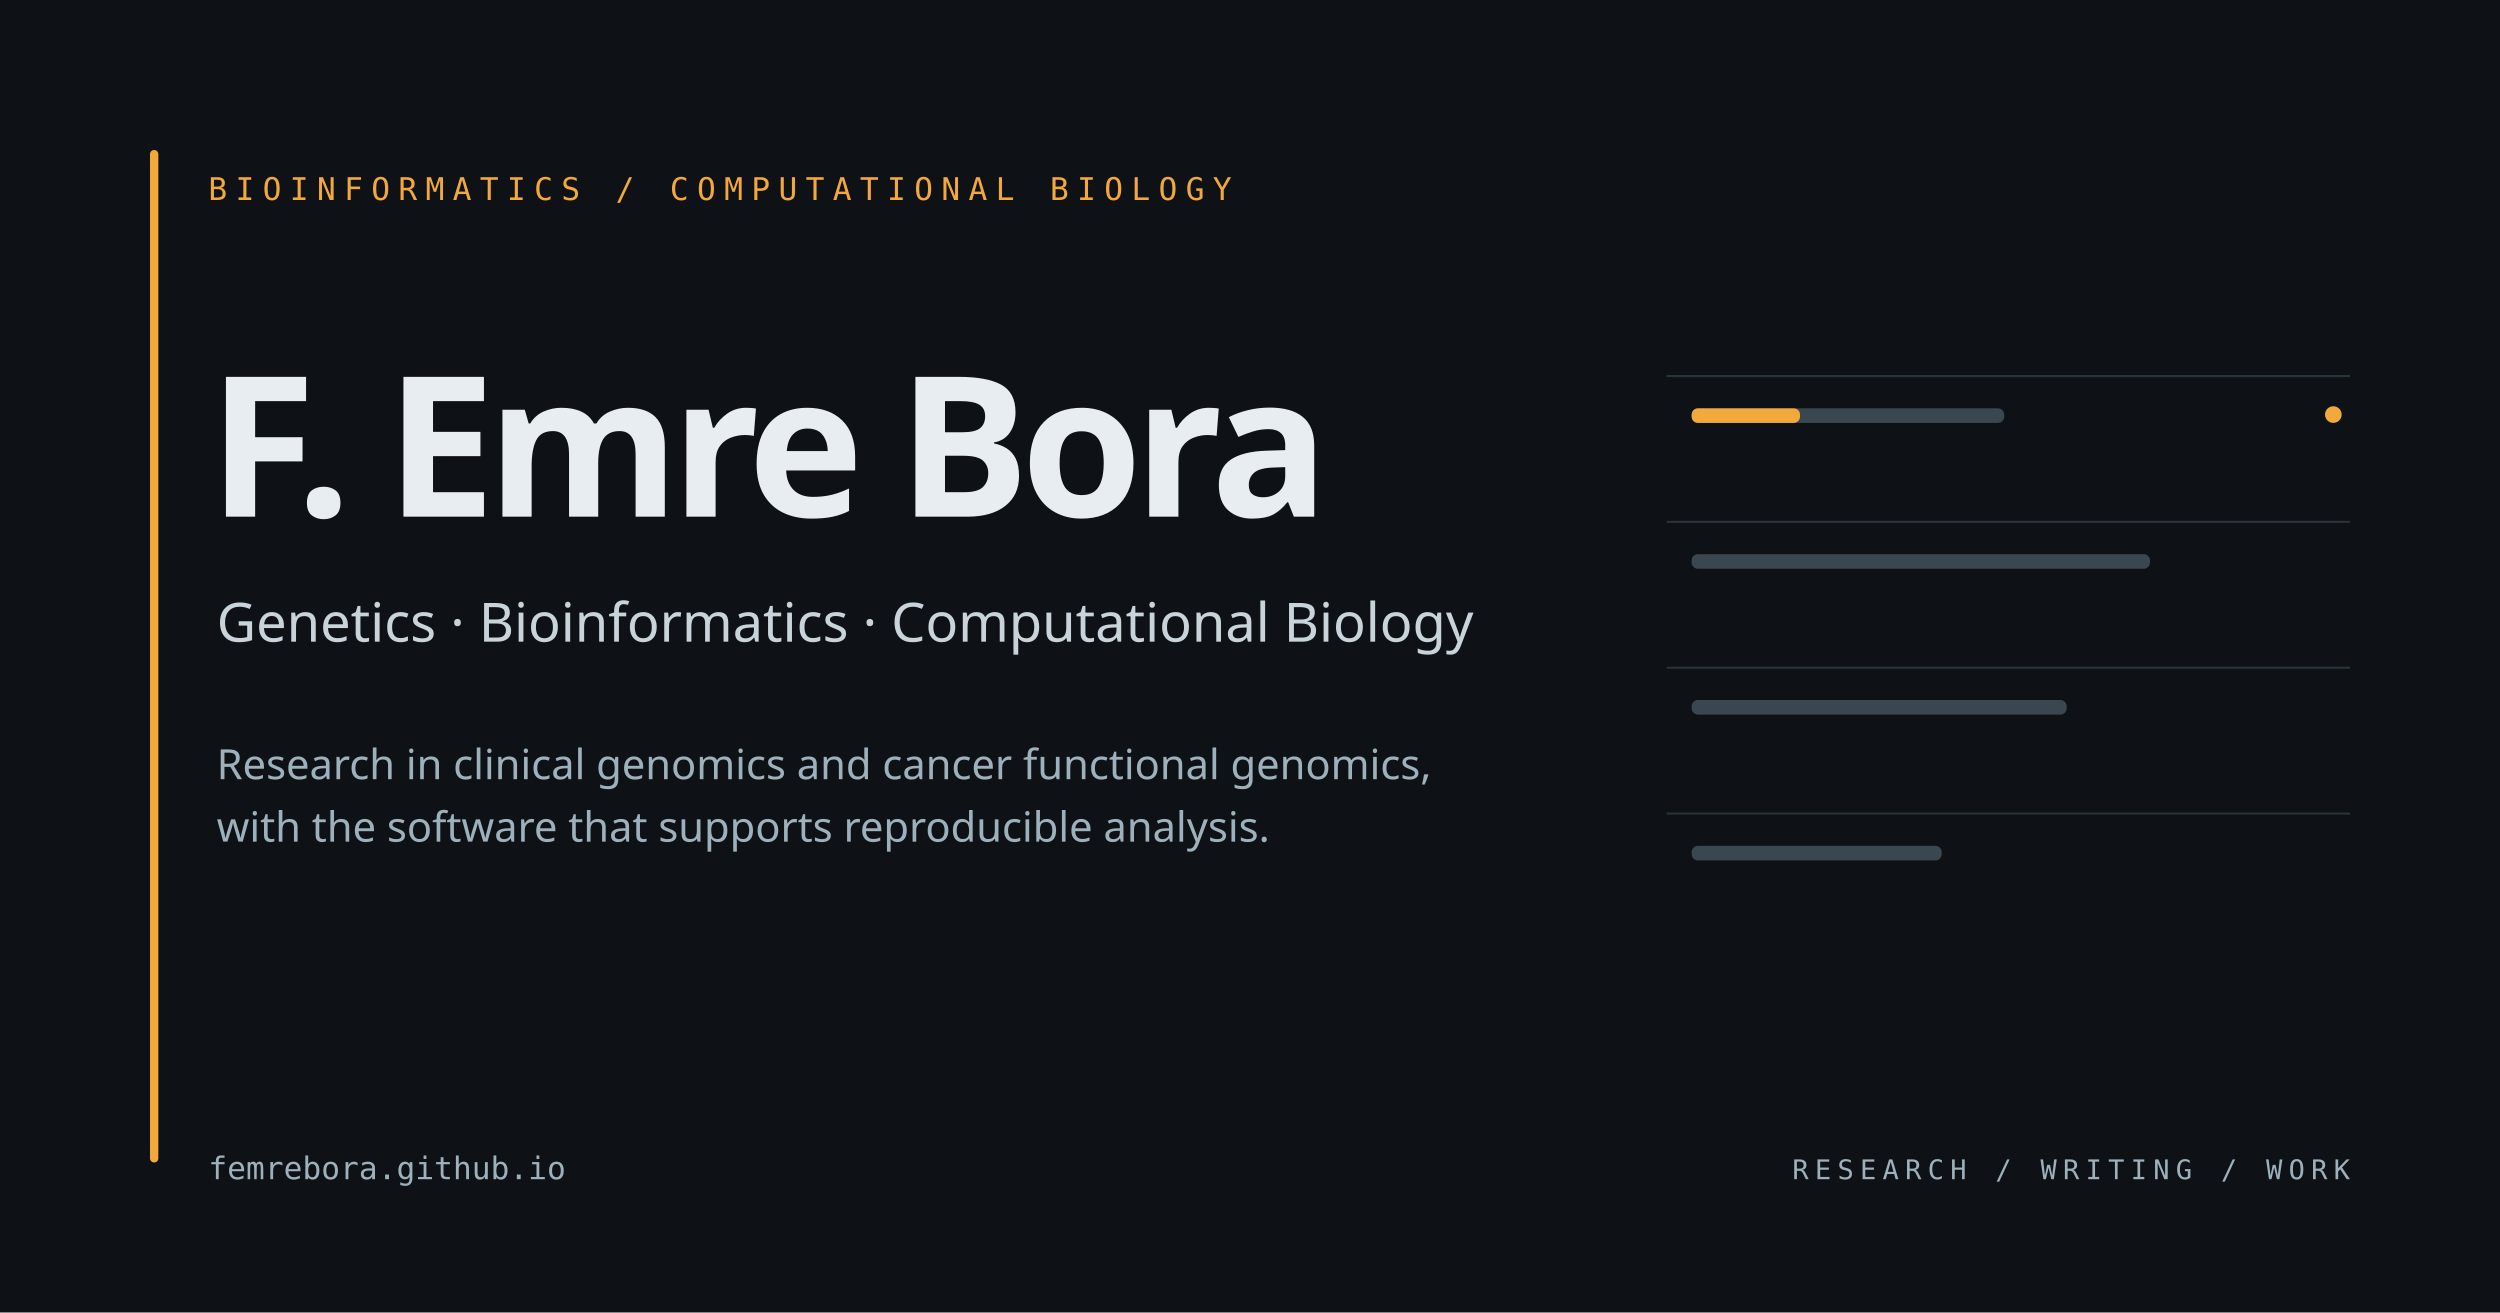
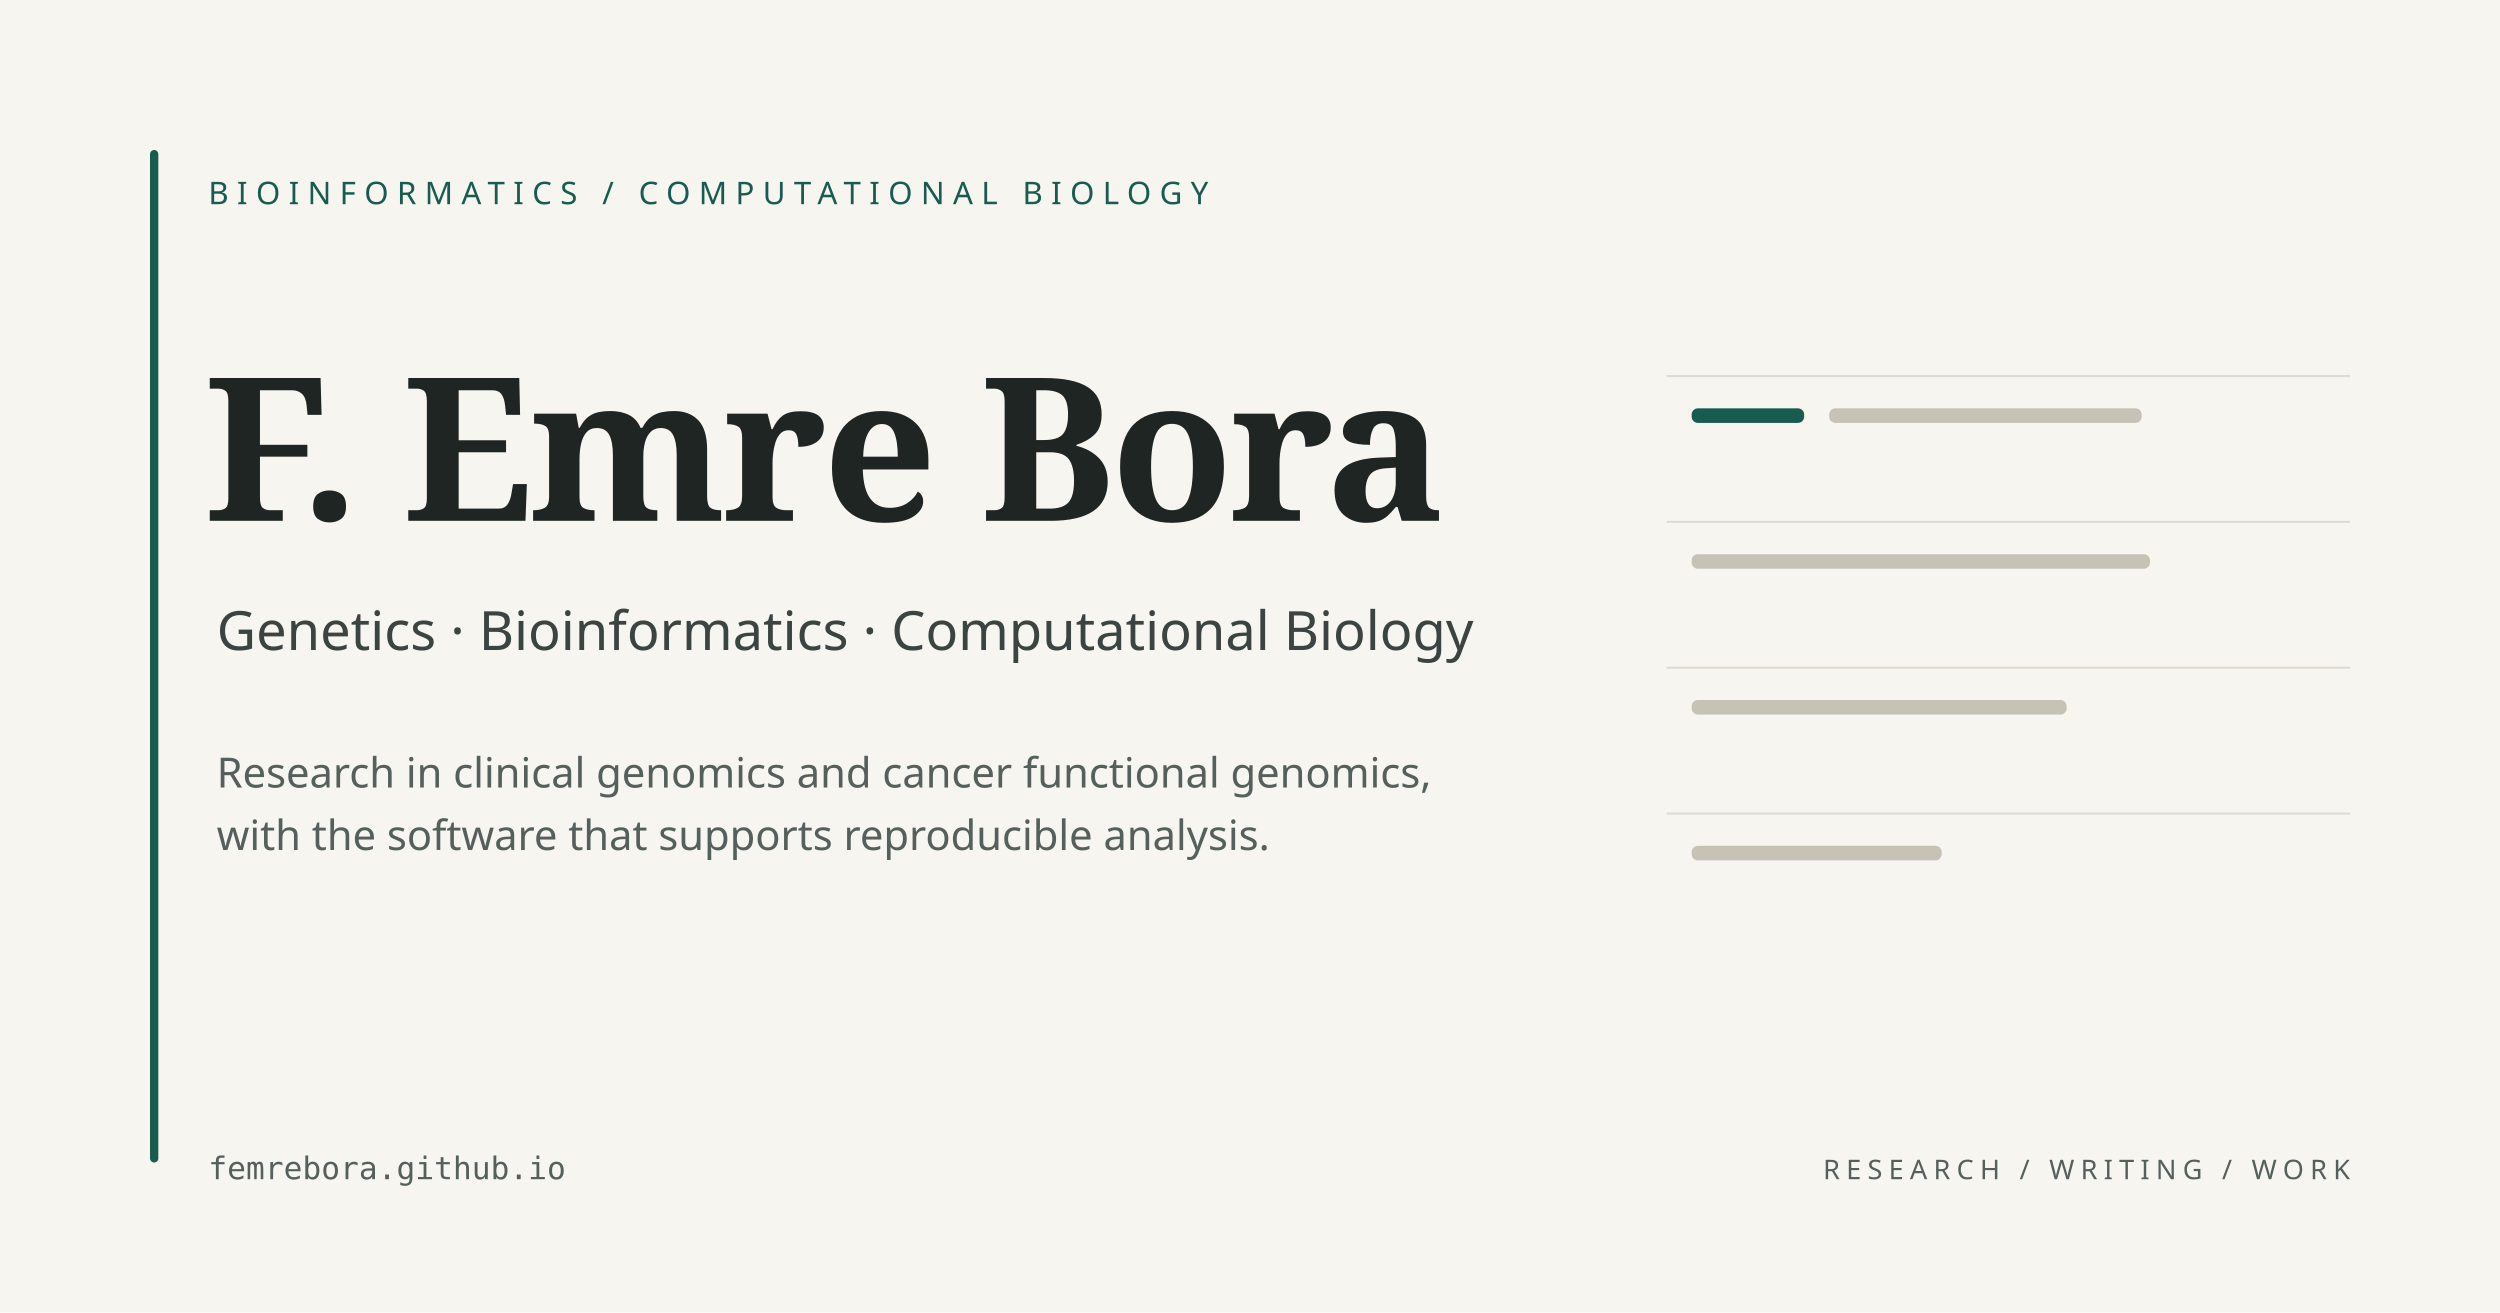
<svg xmlns="http://www.w3.org/2000/svg" width="1200" height="630" viewBox="0 0 1200 630">
-   <rect width="1200" height="630" fill="#0e1216" />
-   <rect x="72" y="72" width="4" height="486" rx="2" fill="#f2a83b" />
-   <text x="100" y="96" font-family="monospace" font-size="15" letter-spacing="4" fill="#f2a83b">BIOINFORMATICS / COMPUTATIONAL BIOLOGY</text>
-   <text x="100" y="248" font-family="sans-serif" font-size="94" font-weight="600" letter-spacing="-4" fill="#e7edf1">F. Emre Bora</text>
-   <text x="104" y="308" font-family="sans-serif" font-size="26" fill="#c8d3da">Genetics · Bioinformatics · Computational Biology</text>
-   <text x="104" y="374" font-family="sans-serif" font-size="20" fill="#9db0bb">Research in clinical genomics and cancer functional genomics,</text>
-   <text x="104" y="404" font-family="sans-serif" font-size="20" fill="#9db0bb">with the software that supports reproducible analysis.</text>
+   <rect width="1200" height="630" fill="#F7F5F0" />
+   <rect x="72" y="72" width="4" height="486" rx="2" fill="#185C50" />
+   <text x="100" y="98" font-family="sans-serif" font-size="15" letter-spacing="4" fill="#185C50">BIOINFORMATICS / COMPUTATIONAL BIOLOGY</text>
+   <text x="98" y="250" font-family="Georgia, serif" font-size="96" font-weight="600" letter-spacing="-2" fill="#1E2523">F. Emre Bora</text>
+   <text x="104" y="312" font-family="sans-serif" font-size="26" fill="#3C4441">Genetics · Bioinformatics · Computational Biology</text>
+   <text x="104" y="378" font-family="sans-serif" font-size="20" fill="#555F5B">Research in clinical genomics and cancer functional genomics,</text>
+   <text x="104" y="408" font-family="sans-serif" font-size="20" fill="#555F5B">with the software that supports reproducible analysis.</text>
  <g>
-     <rect x="800" y="180" width="328" height="1" fill="#28333b" />
-     <rect x="800" y="250" width="328" height="1" fill="#28333b" />
-     <rect x="800" y="320" width="328" height="1" fill="#28333b" />
-     <rect x="800" y="390" width="328" height="1" fill="#28333b" />
-     <rect x="812" y="196" width="150" height="7" rx="3" fill="#3a4750" />
-     <rect x="812" y="266" width="220" height="7" rx="3" fill="#3a4750" />
-     <rect x="812" y="336" width="180" height="7" rx="3" fill="#3a4750" />
-     <rect x="812" y="406" width="120" height="7" rx="3" fill="#3a4750" />
-     <rect x="812" y="196" width="52" height="7" rx="3" fill="#f2a83b" />
-     <circle cx="1120" cy="199" r="4" fill="#f2a83b" />
+     <rect x="800" y="180" width="328" height="1" fill="#DDDCD3" />
+     <rect x="800" y="250" width="328" height="1" fill="#DDDCD3" />
+     <rect x="800" y="320" width="328" height="1" fill="#DDDCD3" />
+     <rect x="800" y="390" width="328" height="1" fill="#DDDCD3" />
+     <rect x="812" y="196" width="54" height="7" rx="3" fill="#185C50" />
+     <rect x="878" y="196" width="150" height="7" rx="3" fill="#C6C3B6" />
+     <rect x="812" y="266" width="220" height="7" rx="3" fill="#C6C3B6" />
+     <rect x="812" y="336" width="180" height="7" rx="3" fill="#C6C3B6" />
+     <rect x="812" y="406" width="120" height="7" rx="3" fill="#C6C3B6" />
  </g>
-   <text x="100" y="566" font-family="monospace" font-size="15" fill="#9db0bb">femrebora.github.io</text>
-   <text x="1128" y="566" text-anchor="end" font-family="monospace" font-size="13" letter-spacing="3" fill="#9db0bb">RESEARCH / WRITING / WORK</text>
+   <text x="100" y="566" font-family="monospace" font-size="15" fill="#555F5B">femrebora.github.io</text>
+   <text x="1128" y="566" text-anchor="end" font-family="sans-serif" font-size="13" letter-spacing="3" fill="#555F5B">RESEARCH / WRITING / WORK</text>
</svg>
